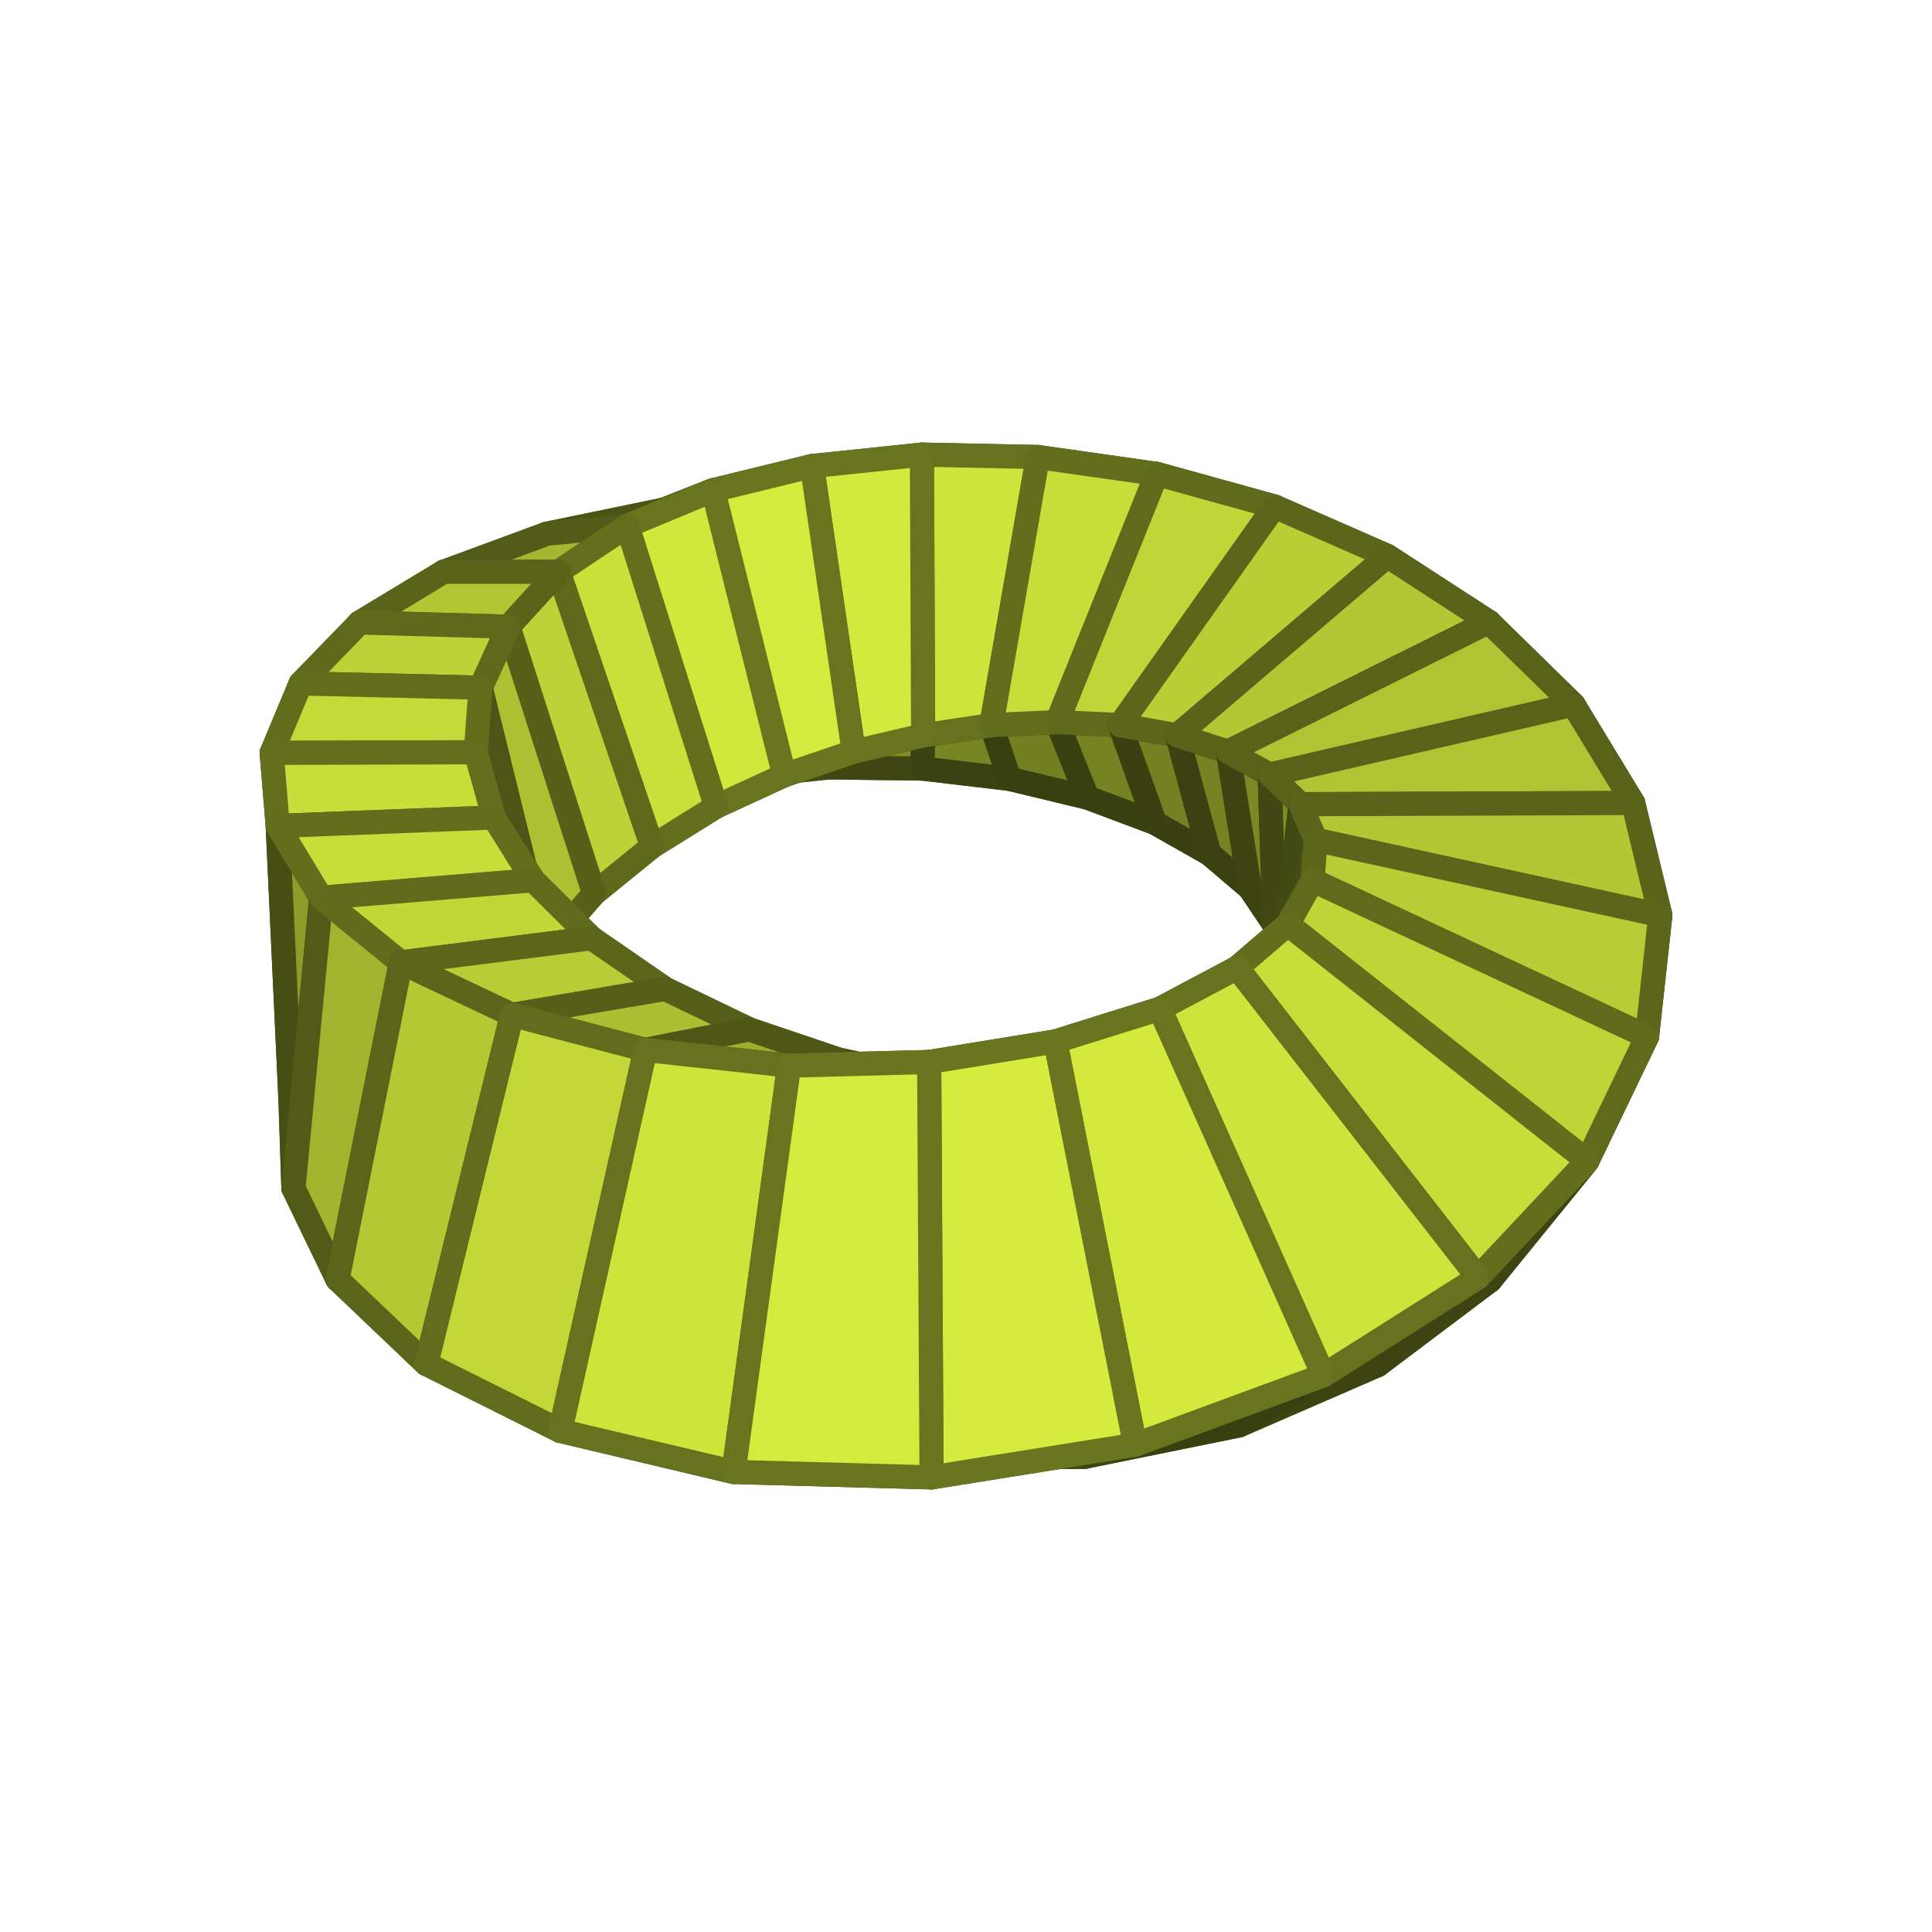
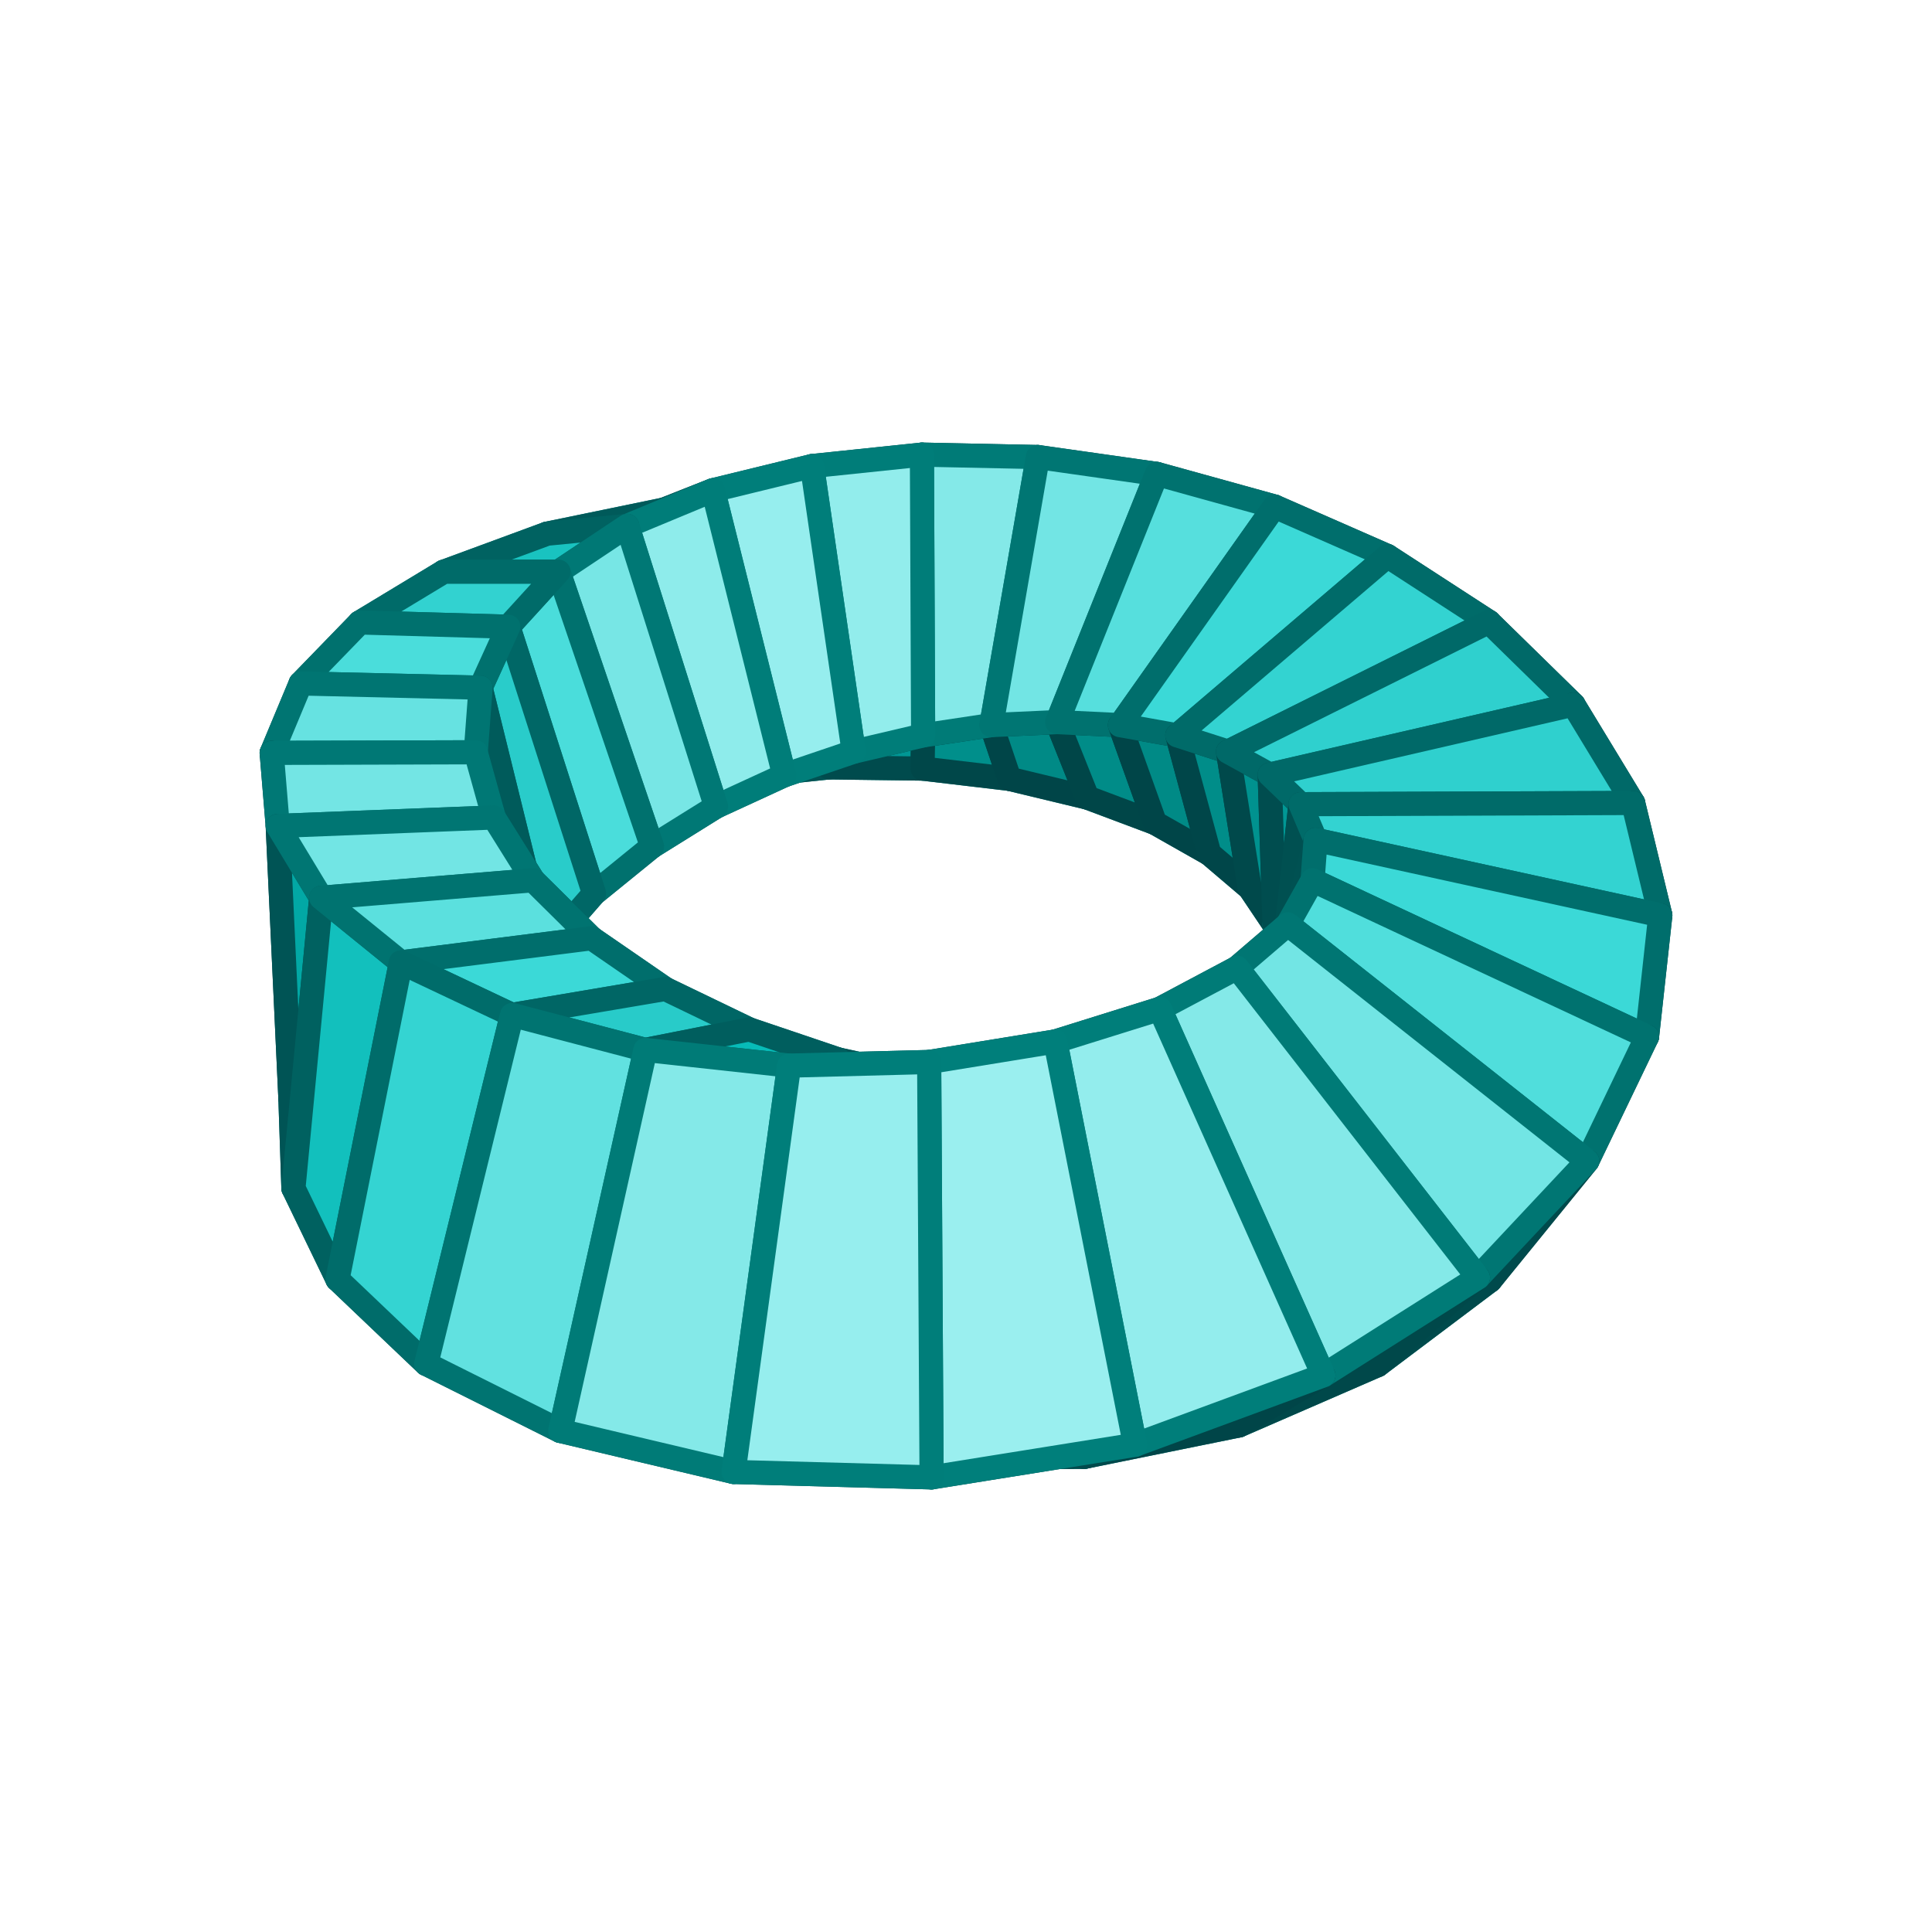
<svg xmlns="http://www.w3.org/2000/svg" width="32" height="32" viewBox="0 0 32 32" shape-rendering="geometricPrecision">
-   <polygon points="15.26,8.36 15.28,12.73 13.73,12.71 13.09,8.28" fill="rgb(213,237,62)" stroke="rgb(106,118,31)" stroke-width="0.4" stroke-linejoin="round" />
-   <polygon points="17.43,8.70 16.72,12.90 15.28,12.73 15.26,8.36" fill="rgb(214,238,62)" stroke="rgb(107,119,31)" stroke-width="0.4" stroke-linejoin="round" />
-   <polygon points="13.09,8.28 13.73,12.71 12.12,12.88 11.00,8.44" fill="rgb(209,233,61)" stroke="rgb(104,116,30)" stroke-width="0.4" stroke-linejoin="round" />
-   <polygon points="19.55,9.30 18.01,13.21 16.72,12.90 17.43,8.70" fill="rgb(212,236,62)" stroke="rgb(106,118,31)" stroke-width="0.4" stroke-linejoin="round" />
-   <polygon points="17.19,7.57 17.43,8.70 15.26,8.36 15.27,7.53" fill="rgb(116,128,33)" stroke="rgb(58,64,16)" stroke-width="0.4" stroke-linejoin="round" />
-   <polygon points="19.16,7.85 19.55,9.30 17.43,8.70 17.19,7.57" fill="rgb(123,136,35)" stroke="rgb(61,68,17)" stroke-width="0.4" stroke-linejoin="round" />
-   <polygon points="21.54,10.15 19.13,13.63 18.01,13.21 19.55,9.30" fill="rgb(209,232,61)" stroke="rgb(104,116,30)" stroke-width="0.4" stroke-linejoin="round" />
-   <polygon points="11.00,8.44 12.12,12.88 10.50,13.24 9.06,8.84" fill="rgb(202,224,58)" stroke="rgb(101,112,29)" stroke-width="0.4" stroke-linejoin="round" />
-   <polygon points="15.27,7.53 15.26,8.36 13.09,8.28 13.45,7.72" fill="rgb(124,138,36)" stroke="rgb(62,69,18)" stroke-width="0.4" stroke-linejoin="round" />
-   <polygon points="21.11,8.39 21.54,10.15 19.55,9.30 19.16,7.85" fill="rgb(126,141,37)" stroke="rgb(63,70,18)" stroke-width="0.4" stroke-linejoin="round" />
-   <polygon points="13.73,12.71 14.14,12.45 12.99,12.84 12.12,12.88" fill="rgb(137,152,40)" stroke="rgb(68,76,20)" stroke-width="0.4" stroke-linejoin="round" />
-   <polygon points="15.28,12.73 15.29,12.18 14.14,12.45 13.73,12.71" fill="rgb(127,141,37)" stroke="rgb(63,70,18)" stroke-width="0.4" stroke-linejoin="round" />
-   <polygon points="13.45,7.72 13.09,8.28 11.00,8.44 11.81,8.12" fill="rgb(137,152,40)" stroke="rgb(68,76,20)" stroke-width="0.4" stroke-linejoin="round" />
-   <polygon points="16.72,12.90 16.42,12.01 15.29,12.18 15.28,12.73" fill="rgb(119,133,34)" stroke="rgb(59,66,17)" stroke-width="0.4" stroke-linejoin="round" />
-   <polygon points="12.12,12.88 12.99,12.84 11.86,13.36 10.50,13.24" fill="rgb(148,165,43)" stroke="rgb(74,82,21)" stroke-width="0.4" stroke-linejoin="round" />
-   <polygon points="23.32,11.25 20.03,14.14 19.13,13.63 21.54,10.15" fill="rgb(205,228,59)" stroke="rgb(102,114,29)" stroke-width="0.4" stroke-linejoin="round" />
-   <polygon points="9.06,8.84 10.50,13.24 8.92,13.81 7.35,9.47" fill="rgb(190,211,55)" stroke="rgb(95,105,27)" stroke-width="0.4" stroke-linejoin="round" />
-   <polygon points="18.01,13.21 17.51,11.96 16.42,12.01 16.72,12.90" fill="rgb(115,128,33)" stroke="rgb(57,64,16)" stroke-width="0.4" stroke-linejoin="round" />
-   <polygon points="10.50,13.24 11.86,13.36 10.80,14.02 8.92,13.81" fill="rgb(160,177,46)" stroke="rgb(80,88,23)" stroke-width="0.4" stroke-linejoin="round" />
-   <polygon points="22.98,9.21 23.32,11.25 21.54,10.15 21.11,8.39" fill="rgb(127,141,37)" stroke="rgb(63,70,18)" stroke-width="0.4" stroke-linejoin="round" />
-   <polygon points="16.42,12.01 17.19,7.57 15.27,7.53 15.29,12.18" fill="rgb(205,228,60)" stroke="rgb(102,114,30)" stroke-width="0.4" stroke-linejoin="round" />
-   <polygon points="11.81,8.12 11.00,8.44 9.06,8.84 10.39,8.71" fill="rgb(151,168,44)" stroke="rgb(75,84,22)" stroke-width="0.4" stroke-linejoin="round" />
-   <polygon points="15.29,12.18 15.27,7.53 13.45,7.72 14.14,12.45" fill="rgb(210,233,61)" stroke="rgb(105,116,30)" stroke-width="0.4" stroke-linejoin="round" />
-   <polygon points="19.13,13.63 18.55,12.01 17.51,11.96 18.01,13.21" fill="rgb(117,130,34)" stroke="rgb(58,65,17)" stroke-width="0.4" stroke-linejoin="round" />
-   <polygon points="17.51,11.96 19.16,7.85 17.19,7.57 16.42,12.01" fill="rgb(199,221,58)" stroke="rgb(99,110,29)" stroke-width="0.4" stroke-linejoin="round" />
-   <polygon points="14.14,12.45 13.45,7.72 11.81,8.12 12.99,12.84" fill="rgb(211,235,61)" stroke="rgb(105,117,30)" stroke-width="0.4" stroke-linejoin="round" />
-   <polygon points="8.92,13.81 10.80,14.02 9.84,14.80 7.47,14.60" fill="rgb(170,189,49)" stroke="rgb(85,94,24)" stroke-width="0.4" stroke-linejoin="round" />
-   <polygon points="24.81,12.60 20.70,14.71 20.03,14.14 23.32,11.25" fill="rgb(202,224,59)" stroke="rgb(101,112,29)" stroke-width="0.4" stroke-linejoin="round" />
-   <polygon points="7.35,9.47 8.92,13.81 7.47,14.60 5.96,10.31" fill="rgb(174,193,50)" stroke="rgb(87,96,25)" stroke-width="0.4" stroke-linejoin="round" />
-   <polygon points="18.55,12.01 21.11,8.39 19.16,7.85 17.51,11.96" fill="rgb(192,213,55)" stroke="rgb(96,106,27)" stroke-width="0.4" stroke-linejoin="round" />
-   <polygon points="12.99,12.84 11.81,8.12 10.39,8.71 11.86,13.36" fill="rgb(208,232,60)" stroke="rgb(104,116,30)" stroke-width="0.4" stroke-linejoin="round" />
-   <polygon points="24.66,10.30 24.81,12.60 23.32,11.25 22.98,9.21" fill="rgb(125,139,36)" stroke="rgb(62,69,18)" stroke-width="0.4" stroke-linejoin="round" />
-   <polygon points="20.03,14.14 19.50,12.18 18.55,12.01 19.13,13.63" fill="rgb(116,128,33)" stroke="rgb(58,64,16)" stroke-width="0.4" stroke-linejoin="round" />
-   <polygon points="10.39,8.71 9.06,8.84 7.35,9.47 9.25,9.47" fill="rgb(165,183,48)" stroke="rgb(82,91,24)" stroke-width="0.4" stroke-linejoin="round" />
-   <polygon points="19.50,12.18 22.98,9.21 21.11,8.39 18.55,12.01" fill="rgb(185,205,53)" stroke="rgb(92,102,26)" stroke-width="0.4" stroke-linejoin="round" />
-   <polygon points="7.47,14.60 9.84,14.80 9.03,15.73 6.23,15.60" fill="rgb(179,199,52)" stroke="rgb(89,99,26)" stroke-width="0.4" stroke-linejoin="round" />
-   <polygon points="11.86,13.36 10.39,8.71 9.25,9.47 10.80,14.02" fill="rgb(201,223,58)" stroke="rgb(100,111,29)" stroke-width="0.4" stroke-linejoin="round" />
-   <polygon points="25.91,14.17 21.11,15.32 20.70,14.71 24.81,12.60" fill="rgb(200,222,58)" stroke="rgb(100,111,29)" stroke-width="0.4" stroke-linejoin="round" />
-   <polygon points="20.70,14.71 20.34,12.45 19.50,12.18 20.03,14.14" fill="rgb(118,131,34)" stroke="rgb(59,65,17)" stroke-width="0.4" stroke-linejoin="round" />
-   <polygon points="5.96,10.31 7.47,14.60 6.23,15.60 4.98,11.32" fill="rgb(155,172,45)" stroke="rgb(77,86,22)" stroke-width="0.4" stroke-linejoin="round" />
-   <polygon points="26.06,11.67 25.91,14.17 24.81,12.60 24.66,10.30" fill="rgb(120,134,35)" stroke="rgb(60,67,17)" stroke-width="0.4" stroke-linejoin="round" />
-   <polygon points="10.80,14.02 9.25,9.47 8.42,10.38 9.84,14.80" fill="rgb(189,210,55)" stroke="rgb(94,105,27)" stroke-width="0.4" stroke-linejoin="round" />
-   <polygon points="20.34,12.45 24.66,10.30 22.98,9.21 19.50,12.18" fill="rgb(179,199,52)" stroke="rgb(89,99,26)" stroke-width="0.4" stroke-linejoin="round" />
-   <polygon points="9.25,9.47 7.35,9.47 5.96,10.31 8.42,10.38" fill="rgb(178,198,52)" stroke="rgb(89,99,26)" stroke-width="0.4" stroke-linejoin="round" />
-   <polygon points="6.23,15.60 9.03,15.73 8.43,16.79 5.31,16.81" fill="rgb(185,205,54)" stroke="rgb(92,102,27)" stroke-width="0.4" stroke-linejoin="round" />
-   <polygon points="21.11,15.32 21.03,12.83 20.34,12.45 20.70,14.71" fill="rgb(123,136,35)" stroke="rgb(61,68,17)" stroke-width="0.4" stroke-linejoin="round" />
-   <polygon points="26.52,15.90 21.25,15.92 21.11,15.32 25.91,14.17" fill="rgb(199,221,58)" stroke="rgb(99,110,29)" stroke-width="0.4" stroke-linejoin="round" />
-   <polygon points="9.84,14.80 8.42,10.38 7.96,11.39 9.03,15.73" fill="rgb(173,192,50)" stroke="rgb(86,96,25)" stroke-width="0.4" stroke-linejoin="round" />
-   <polygon points="21.03,12.83 26.06,11.67 24.66,10.30 20.34,12.45" fill="rgb(176,196,51)" stroke="rgb(88,98,25)" stroke-width="0.4" stroke-linejoin="round" />
-   <polygon points="27.05,13.30 26.52,15.90 25.91,14.17 26.06,11.67" fill="rgb(115,128,33)" stroke="rgb(57,64,16)" stroke-width="0.4" stroke-linejoin="round" />
-   <polygon points="4.98,11.32 6.23,15.60 5.31,16.81 4.50,12.47" fill="rgb(134,148,39)" stroke="rgb(67,74,19)" stroke-width="0.4" stroke-linejoin="round" />
-   <polygon points="8.42,10.38 5.96,10.31 4.98,11.32 7.96,11.39" fill="rgb(189,210,55)" stroke="rgb(94,105,27)" stroke-width="0.4" stroke-linejoin="round" />
-   <polygon points="5.31,16.81 8.43,16.79 8.12,17.97 4.81,18.19" fill="rgb(187,208,54)" stroke="rgb(93,104,27)" stroke-width="0.4" stroke-linejoin="round" />
-   <polygon points="21.25,15.92 21.54,13.32 21.03,12.83 21.11,15.32" fill="rgb(128,142,37)" stroke="rgb(64,71,18)" stroke-width="0.4" stroke-linejoin="round" />
-   <polygon points="9.03,15.73 7.96,11.39 7.88,12.46 8.43,16.79" fill="rgb(153,170,44)" stroke="rgb(76,85,22)" stroke-width="0.4" stroke-linejoin="round" />
-   <polygon points="26.55,17.72 21.13,16.50 21.25,15.92 26.52,15.90" fill="rgb(201,223,58)" stroke="rgb(100,111,29)" stroke-width="0.4" stroke-linejoin="round" />
-   <polygon points="21.54,13.32 27.05,13.30 26.06,11.67 21.03,12.83" fill="rgb(176,196,51)" stroke="rgb(88,98,25)" stroke-width="0.4" stroke-linejoin="round" />
-   <polygon points="21.13,16.50 21.79,13.91 21.54,13.32 21.25,15.92" fill="rgb(133,148,38)" stroke="rgb(66,74,19)" stroke-width="0.4" stroke-linejoin="round" />
-   <polygon points="8.43,16.79 7.88,12.46 8.18,13.54 8.12,17.97" fill="rgb(131,146,38)" stroke="rgb(65,73,19)" stroke-width="0.4" stroke-linejoin="round" />
-   <polygon points="7.96,11.39 4.98,11.32 4.50,12.47 7.88,12.46" fill="rgb(196,218,57)" stroke="rgb(98,109,28)" stroke-width="0.4" stroke-linejoin="round" />
-   <polygon points="27.50,15.16 26.55,17.72 26.52,15.90 27.05,13.30" fill="rgb(120,133,35)" stroke="rgb(60,66,17)" stroke-width="0.4" stroke-linejoin="round" />
-   <polygon points="4.81,18.19 8.12,17.97 8.16,19.23 4.86,19.68" fill="rgb(186,206,54)" stroke="rgb(93,103,27)" stroke-width="0.4" stroke-linejoin="round" />
-   <polygon points="4.50,12.47 5.31,16.81 4.81,18.19 4.60,13.68" fill="rgb(119,132,34)" stroke="rgb(59,66,17)" stroke-width="0.4" stroke-linejoin="round" />
-   <polygon points="25.94,19.54 20.73,17.02 21.13,16.50 26.55,17.72" fill="rgb(203,226,59)" stroke="rgb(101,113,29)" stroke-width="0.4" stroke-linejoin="round" />
-   <polygon points="21.79,13.91 27.50,15.16 27.05,13.30 21.54,13.32" fill="rgb(179,199,52)" stroke="rgb(89,99,26)" stroke-width="0.4" stroke-linejoin="round" />
-   <polygon points="8.12,17.97 8.18,13.54 8.83,14.58 8.16,19.23" fill="rgb(122,135,35)" stroke="rgb(61,67,17)" stroke-width="0.4" stroke-linejoin="round" />
-   <polygon points="20.73,17.02 21.74,14.58 21.79,13.91 21.13,16.50" fill="rgb(136,151,39)" stroke="rgb(68,75,19)" stroke-width="0.4" stroke-linejoin="round" />
-   <polygon points="7.88,12.46 4.50,12.47 4.60,13.68 8.18,13.54" fill="rgb(200,222,58)" stroke="rgb(100,111,29)" stroke-width="0.4" stroke-linejoin="round" />
-   <polygon points="4.86,19.68 8.16,19.23 8.64,20.52 5.59,21.19" fill="rgb(180,200,52)" stroke="rgb(90,100,26)" stroke-width="0.4" stroke-linejoin="round" />
-   <polygon points="24.68,21.21 20.07,17.45 20.73,17.02 25.94,19.54" fill="rgb(207,230,60)" stroke="rgb(103,115,30)" stroke-width="0.4" stroke-linejoin="round" />
-   <polygon points="27.28,17.17 25.94,19.54 26.55,17.72 27.50,15.16" fill="rgb(124,138,36)" stroke="rgb(62,69,18)" stroke-width="0.4" stroke-linejoin="round" />
-   <polygon points="8.16,19.23 8.83,14.58 9.80,15.54 8.64,20.52" fill="rgb(144,160,42)" stroke="rgb(72,80,21)" stroke-width="0.4" stroke-linejoin="round" />
-   <polygon points="4.60,13.68 4.81,18.19 4.86,19.68 5.32,14.87" fill="rgb(141,157,41)" stroke="rgb(70,78,20)" stroke-width="0.4" stroke-linejoin="round" />
-   <polygon points="20.07,17.45 21.33,15.31 21.74,14.58 20.73,17.02" fill="rgb(136,151,39)" stroke="rgb(68,75,19)" stroke-width="0.4" stroke-linejoin="round" />
-   <polygon points="21.74,14.58 27.28,17.17 27.50,15.16 21.79,13.91" fill="rgb(184,205,53)" stroke="rgb(92,102,26)" stroke-width="0.4" stroke-linejoin="round" />
-   <polygon points="22.82,22.61 19.18,17.78 20.07,17.45 24.68,21.21" fill="rgb(211,234,61)" stroke="rgb(105,117,30)" stroke-width="0.4" stroke-linejoin="round" />
-   <polygon points="8.64,20.52 9.80,15.54 11.02,16.38 9.61,21.77" fill="rgb(165,183,48)" stroke="rgb(82,91,24)" stroke-width="0.4" stroke-linejoin="round" />
-   <polygon points="8.18,13.54 4.60,13.68 5.32,14.87 8.83,14.58" fill="rgb(199,221,58)" stroke="rgb(99,110,29)" stroke-width="0.4" stroke-linejoin="round" />
-   <polygon points="5.59,21.19 8.64,20.52 9.61,21.77 7.06,22.59" fill="rgb(172,191,50)" stroke="rgb(86,95,25)" stroke-width="0.4" stroke-linejoin="round" />
-   <polygon points="19.18,17.78 20.49,16.03 21.33,15.31 20.07,17.45" fill="rgb(132,147,38)" stroke="rgb(66,73,19)" stroke-width="0.4" stroke-linejoin="round" />
-   <polygon points="26.29,19.23 24.68,21.21 25.94,19.54 27.28,17.17" fill="rgb(126,140,36)" stroke="rgb(63,70,18)" stroke-width="0.4" stroke-linejoin="round" />
-   <polygon points="20.52,23.61 18.07,17.97 19.18,17.78 22.82,22.61" fill="rgb(214,237,62)" stroke="rgb(107,118,31)" stroke-width="0.4" stroke-linejoin="round" />
-   <polygon points="9.61,21.77 11.02,16.38 12.41,17.05 11.09,22.86" fill="rgb(182,203,53)" stroke="rgb(91,101,26)" stroke-width="0.4" stroke-linejoin="round" />
-   <polygon points="5.32,14.87 4.86,19.68 5.59,21.19 6.64,15.94" fill="rgb(162,180,47)" stroke="rgb(81,90,23)" stroke-width="0.4" stroke-linejoin="round" />
-   <polygon points="21.33,15.31 26.29,19.23 27.28,17.17 21.74,14.58" fill="rgb(191,212,55)" stroke="rgb(95,106,27)" stroke-width="0.4" stroke-linejoin="round" />
-   <polygon points="8.83,14.58 5.32,14.87 6.64,15.94 9.80,15.54" fill="rgb(193,215,56)" stroke="rgb(96,107,28)" stroke-width="0.4" stroke-linejoin="round" />
-   <polygon points="11.09,22.86 12.41,17.05 13.89,17.55 13.05,23.69" fill="rgb(196,218,57)" stroke="rgb(98,109,28)" stroke-width="0.4" stroke-linejoin="round" />
-   <polygon points="17.96,24.13 16.78,18.00 18.07,17.97 20.52,23.61" fill="rgb(214,238,62)" stroke="rgb(107,119,31)" stroke-width="0.4" stroke-linejoin="round" />
-   <polygon points="18.07,17.97 19.21,16.71 20.49,16.03 19.18,17.78" fill="rgb(125,139,36)" stroke="rgb(62,69,18)" stroke-width="0.4" stroke-linejoin="round" />
-   <polygon points="13.05,23.69 13.89,17.55 15.37,17.87 15.40,24.14" fill="rgb(206,229,60)" stroke="rgb(103,114,30)" stroke-width="0.4" stroke-linejoin="round" />
-   <polygon points="15.40,24.14 15.37,17.87 16.78,18.00 17.96,24.13" fill="rgb(212,236,61)" stroke="rgb(106,118,30)" stroke-width="0.4" stroke-linejoin="round" />
-   <polygon points="7.06,22.59 9.61,21.77 11.09,22.86 9.28,23.70" fill="rgb(161,179,47)" stroke="rgb(80,89,23)" stroke-width="0.4" stroke-linejoin="round" />
-   <polygon points="24.48,21.16 22.82,22.61 24.68,21.21 26.29,19.23" fill="rgb(125,139,36)" stroke="rgb(62,69,18)" stroke-width="0.4" stroke-linejoin="round" />
-   <polygon points="16.78,18.00 17.48,17.25 19.21,16.71 18.07,17.97" fill="rgb(115,128,33)" stroke="rgb(57,64,16)" stroke-width="0.4" stroke-linejoin="round" />
-   <polygon points="9.80,15.54 6.64,15.94 8.48,16.81 11.02,16.38" fill="rgb(184,205,53)" stroke="rgb(92,102,26)" stroke-width="0.4" stroke-linejoin="round" />
-   <polygon points="20.49,16.03 24.48,21.16 26.29,19.23 21.33,15.31" fill="rgb(199,221,58)" stroke="rgb(99,110,29)" stroke-width="0.4" stroke-linejoin="round" />
-   <polygon points="6.64,15.94 5.59,21.19 7.06,22.59 8.48,16.81" fill="rgb(180,200,52)" stroke="rgb(90,100,26)" stroke-width="0.4" stroke-linejoin="round" />
-   <polygon points="15.37,17.87 15.39,17.59 17.48,17.25 16.78,18.00" fill="rgb(128,142,37)" stroke="rgb(64,71,18)" stroke-width="0.4" stroke-linejoin="round" />
-   <polygon points="11.02,16.38 8.48,16.81 10.69,17.39 12.41,17.05" fill="rgb(172,191,50)" stroke="rgb(86,95,25)" stroke-width="0.4" stroke-linejoin="round" />
-   <polygon points="9.28,23.70 11.09,22.86 13.05,23.69 12.15,24.38" fill="rgb(149,165,43)" stroke="rgb(74,82,21)" stroke-width="0.4" stroke-linejoin="round" />
-   <polygon points="21.92,22.78 20.52,23.61 22.82,22.61 24.48,21.16" fill="rgb(122,135,35)" stroke="rgb(61,67,17)" stroke-width="0.4" stroke-linejoin="round" />
-   <polygon points="13.89,17.55 13.07,17.65 15.39,17.59 15.37,17.87" fill="rgb(142,158,41)" stroke="rgb(71,79,20)" stroke-width="0.4" stroke-linejoin="round" />
-   <polygon points="12.41,17.05 10.69,17.39 13.07,17.65 13.89,17.55" fill="rgb(157,175,45)" stroke="rgb(78,87,22)" stroke-width="0.4" stroke-linejoin="round" />
-   <polygon points="12.15,24.38 13.05,23.69 15.40,24.14 15.43,24.47" fill="rgb(136,151,39)" stroke="rgb(68,75,19)" stroke-width="0.4" stroke-linejoin="round" />
-   <polygon points="19.21,16.71 21.92,22.78 24.48,21.16 20.49,16.03" fill="rgb(205,228,60)" stroke="rgb(102,114,30)" stroke-width="0.4" stroke-linejoin="round" />
-   <polygon points="18.80,23.93 17.96,24.13 20.52,23.61 21.92,22.78" fill="rgb(115,128,33)" stroke="rgb(57,64,16)" stroke-width="0.4" stroke-linejoin="round" />
-   <polygon points="8.48,16.81 7.06,22.59 9.28,23.70 10.69,17.39" fill="rgb(195,216,56)" stroke="rgb(97,108,28)" stroke-width="0.4" stroke-linejoin="round" />
-   <polygon points="15.43,24.47 15.40,24.14 17.96,24.13 18.80,23.93" fill="rgb(125,139,36)" stroke="rgb(62,69,18)" stroke-width="0.4" stroke-linejoin="round" />
-   <polygon points="17.48,17.25 18.80,23.93 21.92,22.78 19.21,16.71" fill="rgb(211,234,61)" stroke="rgb(105,117,30)" stroke-width="0.4" stroke-linejoin="round" />
-   <polygon points="10.69,17.39 9.28,23.70 12.15,24.38 13.07,17.65" fill="rgb(205,228,59)" stroke="rgb(102,114,29)" stroke-width="0.4" stroke-linejoin="round" />
-   <polygon points="15.39,17.59 15.43,24.47 18.80,23.93 17.48,17.25" fill="rgb(213,236,62)" stroke="rgb(106,118,31)" stroke-width="0.4" stroke-linejoin="round" />
-   <polygon points="13.07,17.65 12.15,24.38 15.43,24.47 15.39,17.59" fill="rgb(211,235,61)" stroke="rgb(105,117,30)" stroke-width="0.4" stroke-linejoin="round" />
+   <polygon points="15.26,8.36 15.28,12.73 13.73,12.71 13.09,8.28" fill="#9befef" stroke="#007f7b" stroke-width="0.4" stroke-linejoin="round" />
+   <polygon points="17.43,8.70 16.72,12.90 15.28,12.73 15.26,8.36" fill="#9ef0f0" stroke="#00807c" stroke-width="0.4" stroke-linejoin="round" />
+   <polygon points="13.09,8.28 13.73,12.71 12.12,12.88 11.00,8.44" fill="#90ecec" stroke="#007d79" stroke-width="0.4" stroke-linejoin="round" />
+   <polygon points="19.55,9.30 18.01,13.21 16.72,12.90 17.43,8.70" fill="#97eeee" stroke="#007f7b" stroke-width="0.4" stroke-linejoin="round" />
+   <polygon points="17.19,7.57 17.43,8.70 15.26,8.36 15.27,7.53" fill="#008a86" stroke="#004548" stroke-width="0.4" stroke-linejoin="round" />
+   <polygon points="19.16,7.85 19.55,9.30 17.43,8.70 17.19,7.57" fill="#00928f" stroke="#00494b" stroke-width="0.4" stroke-linejoin="round" />
+   <polygon points="21.54,10.15 19.13,13.63 18.01,13.21 19.55,9.30" fill="#8feceb" stroke="#007d79" stroke-width="0.4" stroke-linejoin="round" />
+   <polygon points="11.00,8.44 12.12,12.88 10.50,13.24 9.06,8.84" fill="#7be7e6" stroke="#007975" stroke-width="0.4" stroke-linejoin="round" />
+   <polygon points="15.27,7.53 15.26,8.36 13.09,8.28 13.45,7.72" fill="#009491" stroke="#004a4c" stroke-width="0.4" stroke-linejoin="round" />
+   <polygon points="21.11,8.39 21.54,10.15 19.55,9.30 19.16,7.85" fill="#009794" stroke="#004b4d" stroke-width="0.4" stroke-linejoin="round" />
+   <polygon points="13.73,12.71 14.14,12.45 12.99,12.84 12.12,12.88" fill="#01a3a0" stroke="#005253" stroke-width="0.4" stroke-linejoin="round" />
+   <polygon points="15.28,12.73 15.29,12.18 14.14,12.45 13.73,12.71" fill="#009794" stroke="#004b4d" stroke-width="0.4" stroke-linejoin="round" />
+   <polygon points="13.45,7.72 13.09,8.28 11.00,8.44 11.81,8.12" fill="#01a3a0" stroke="#005253" stroke-width="0.4" stroke-linejoin="round" />
+   <polygon points="16.72,12.90 16.42,12.01 15.29,12.18 15.28,12.73" fill="#008f8b" stroke="#004749" stroke-width="0.4" stroke-linejoin="round" />
+   <polygon points="12.12,12.88 12.99,12.84 11.86,13.36 10.50,13.24" fill="#05b1ae" stroke="#005859" stroke-width="0.4" stroke-linejoin="round" />
+   <polygon points="23.32,11.25 20.03,14.14 19.13,13.63 21.54,10.15" fill="#84e9e8" stroke="#007b77" stroke-width="0.4" stroke-linejoin="round" />
+   <polygon points="9.06,8.84 10.50,13.24 8.92,13.81 7.35,9.47" fill="#50dedc" stroke="#00716f" stroke-width="0.4" stroke-linejoin="round" />
+   <polygon points="18.01,13.21 17.51,11.96 16.42,12.01 16.72,12.90" fill="#008a86" stroke="#004548" stroke-width="0.4" stroke-linejoin="round" />
+   <polygon points="10.50,13.24 11.86,13.36 10.80,14.02 8.92,13.81" fill="#08bdba" stroke="#005f5f" stroke-width="0.4" stroke-linejoin="round" />
+   <polygon points="22.98,9.21 23.32,11.25 21.54,10.15 21.11,8.39" fill="#009794" stroke="#004b4d" stroke-width="0.4" stroke-linejoin="round" />
+   <polygon points="16.42,12.01 17.19,7.57 15.27,7.53 15.29,12.18" fill="#84e9e8" stroke="#007b77" stroke-width="0.4" stroke-linejoin="round" />
+   <polygon points="11.81,8.12 11.00,8.44 9.06,8.84 10.39,8.71" fill="#05b4b1" stroke="#005a5a" stroke-width="0.4" stroke-linejoin="round" />
+   <polygon points="15.29,12.18 15.27,7.53 13.45,7.72 14.14,12.45" fill="#92edec" stroke="#007d79" stroke-width="0.4" stroke-linejoin="round" />
+   <polygon points="19.13,13.63 18.55,12.01 17.51,11.96 18.01,13.21" fill="#008c88" stroke="#004648" stroke-width="0.4" stroke-linejoin="round" />
+   <polygon points="17.51,11.96 19.16,7.85 17.19,7.57 16.42,12.01" fill="#72e5e4" stroke="#007673" stroke-width="0.4" stroke-linejoin="round" />
+   <polygon points="14.14,12.45 13.45,7.72 11.81,8.12 12.99,12.84" fill="#96eeee" stroke="#007e7a" stroke-width="0.4" stroke-linejoin="round" />
+   <polygon points="8.92,13.81 10.80,14.02 9.84,14.80 7.47,14.60" fill="#24c9c6" stroke="#006564" stroke-width="0.4" stroke-linejoin="round" />
+   <polygon points="24.81,12.60 20.70,14.71 20.03,14.14 23.32,11.25" fill="#7be7e6" stroke="#007975" stroke-width="0.4" stroke-linejoin="round" />
+   <polygon points="7.35,9.47 8.92,13.81 7.47,14.60 5.96,10.31" fill="#2bcdcb" stroke="#006867" stroke-width="0.4" stroke-linejoin="round" />
+   <polygon points="18.55,12.01 21.11,8.39 19.16,7.85 17.51,11.96" fill="#56dfdd" stroke="#00726f" stroke-width="0.4" stroke-linejoin="round" />
+   <polygon points="12.99,12.84 11.81,8.12 10.39,8.71 11.86,13.36" fill="#8eeceb" stroke="#007d79" stroke-width="0.4" stroke-linejoin="round" />
+   <polygon points="24.66,10.30 24.81,12.60 23.32,11.25 22.98,9.21" fill="#009592" stroke="#004a4c" stroke-width="0.4" stroke-linejoin="round" />
+   <polygon points="20.03,14.14 19.50,12.18 18.55,12.01 19.13,13.63" fill="#008a86" stroke="#004548" stroke-width="0.4" stroke-linejoin="round" />
+   <polygon points="10.39,8.71 9.06,8.84 7.35,9.47 9.25,9.47" fill="#19c3c0" stroke="#006261" stroke-width="0.4" stroke-linejoin="round" />
+   <polygon points="19.50,12.18 22.98,9.21 21.11,8.39 18.55,12.01" fill="#3bd9d7" stroke="#006e6c" stroke-width="0.4" stroke-linejoin="round" />
+   <polygon points="7.47,14.60 9.84,14.80 9.03,15.73 6.23,15.60" fill="#33d3d1" stroke="#006b69" stroke-width="0.4" stroke-linejoin="round" />
+   <polygon points="11.86,13.36 10.39,8.71 9.25,9.47 10.80,14.02" fill="#77e6e5" stroke="#007875" stroke-width="0.4" stroke-linejoin="round" />
+   <polygon points="25.91,14.17 21.11,15.32 20.70,14.71 24.81,12.60" fill="#73e5e4" stroke="#007875" stroke-width="0.4" stroke-linejoin="round" />
+   <polygon points="20.70,14.71 20.34,12.45 19.50,12.18 20.03,14.14" fill="#008d89" stroke="#004649" stroke-width="0.4" stroke-linejoin="round" />
+   <polygon points="5.96,10.31 7.47,14.60 6.23,15.60 4.98,11.32" fill="#07b8b5" stroke="#005d5d" stroke-width="0.4" stroke-linejoin="round" />
+   <polygon points="26.06,11.67 25.91,14.17 24.81,12.60 24.66,10.30" fill="#00908d" stroke="#00484a" stroke-width="0.4" stroke-linejoin="round" />
+   <polygon points="10.80,14.02 9.25,9.47 8.42,10.38 9.84,14.80" fill="#4adddb" stroke="#00716e" stroke-width="0.4" stroke-linejoin="round" />
+   <polygon points="20.34,12.45 24.66,10.30 22.98,9.21 19.50,12.18" fill="#33d3d1" stroke="#006b69" stroke-width="0.4" stroke-linejoin="round" />
+   <polygon points="9.25,9.47 7.35,9.47 5.96,10.31 8.42,10.38" fill="#32d2d0" stroke="#006b69" stroke-width="0.4" stroke-linejoin="round" />
+   <polygon points="6.23,15.60 9.03,15.73 8.43,16.79 5.31,16.81" fill="#3bd9d7" stroke="#006e6c" stroke-width="0.4" stroke-linejoin="round" />
+   <polygon points="21.11,15.32 21.03,12.83 20.34,12.45 20.70,14.71" fill="#00928f" stroke="#00494b" stroke-width="0.4" stroke-linejoin="round" />
+   <polygon points="26.52,15.90 21.25,15.92 21.11,15.32 25.91,14.17" fill="#72e5e4" stroke="#007673" stroke-width="0.4" stroke-linejoin="round" />
+   <polygon points="9.84,14.80 8.42,10.38 7.96,11.39 9.03,15.73" fill="#29ccca" stroke="#006766" stroke-width="0.4" stroke-linejoin="round" />
+   <polygon points="21.03,12.83 26.06,11.67 24.66,10.30 20.34,12.45" fill="#2fd0ce" stroke="#006968" stroke-width="0.4" stroke-linejoin="round" />
+   <polygon points="27.05,13.30 26.52,15.90 25.91,14.17 26.06,11.67" fill="#008a86" stroke="#004548" stroke-width="0.4" stroke-linejoin="round" />
+   <polygon points="4.98,11.32 6.23,15.60 5.31,16.81 4.50,12.47" fill="#009f9c" stroke="#005051" stroke-width="0.4" stroke-linejoin="round" />
+   <polygon points="8.42,10.38 5.96,10.31 4.98,11.32 7.96,11.39" fill="#4adddb" stroke="#00716e" stroke-width="0.4" stroke-linejoin="round" />
+   <polygon points="5.31,16.81 8.43,16.79 8.12,17.97 4.81,18.19" fill="#44dcda" stroke="#00706e" stroke-width="0.4" stroke-linejoin="round" />
+   <polygon points="21.25,15.92 21.54,13.32 21.03,12.83 21.11,15.32" fill="#009895" stroke="#004d4f" stroke-width="0.4" stroke-linejoin="round" />
+   <polygon points="9.03,15.73 7.96,11.39 7.88,12.46 8.43,16.79" fill="#06b6b3" stroke="#005b5b" stroke-width="0.4" stroke-linejoin="round" />
+   <polygon points="26.55,17.72 21.13,16.50 21.25,15.92 26.52,15.90" fill="#77e6e5" stroke="#007875" stroke-width="0.4" stroke-linejoin="round" />
+   <polygon points="21.54,13.32 27.05,13.30 26.06,11.67 21.03,12.83" fill="#2fd0ce" stroke="#006968" stroke-width="0.4" stroke-linejoin="round" />
+   <polygon points="21.13,16.50 21.79,13.91 21.54,13.32 21.25,15.92" fill="#009f9c" stroke="#005051" stroke-width="0.4" stroke-linejoin="round" />
+   <polygon points="8.43,16.79 7.88,12.46 8.18,13.54 8.12,17.97" fill="#009c99" stroke="#004e50" stroke-width="0.4" stroke-linejoin="round" />
+   <polygon points="7.96,11.39 4.98,11.32 4.50,12.47 7.88,12.46" fill="#66e2e1" stroke="#007572" stroke-width="0.4" stroke-linejoin="round" />
+   <polygon points="27.50,15.16 26.55,17.72 26.52,15.90 27.05,13.30" fill="#008f8c" stroke="#004749" stroke-width="0.4" stroke-linejoin="round" />
+   <polygon points="4.81,18.19 8.12,17.97 8.16,19.23 4.86,19.68" fill="#3cdad8" stroke="#006f6d" stroke-width="0.4" stroke-linejoin="round" />
+   <polygon points="4.50,12.47 5.31,16.81 4.81,18.19 4.60,13.68" fill="#008e8a" stroke="#004749" stroke-width="0.4" stroke-linejoin="round" />
+   <polygon points="25.94,19.54 20.73,17.02 21.13,16.50 26.55,17.72" fill="#7fe8e7" stroke="#007976" stroke-width="0.4" stroke-linejoin="round" />
+   <polygon points="21.79,13.91 27.50,15.16 27.05,13.30 21.54,13.32" fill="#33d3d1" stroke="#006b69" stroke-width="0.4" stroke-linejoin="round" />
+   <polygon points="8.12,17.97 8.18,13.54 8.83,14.58 8.16,19.23" fill="#00918e" stroke="#00484a" stroke-width="0.4" stroke-linejoin="round" />
+   <polygon points="20.73,17.02 21.74,14.58 21.79,13.91 21.13,16.50" fill="#01a29f" stroke="#005152" stroke-width="0.4" stroke-linejoin="round" />
+   <polygon points="7.88,12.46 4.50,12.47 4.60,13.68 8.18,13.54" fill="#73e5e4" stroke="#007875" stroke-width="0.4" stroke-linejoin="round" />
+   <polygon points="4.86,19.68 8.16,19.23 8.64,20.52 5.59,21.19" fill="#34d4d2" stroke="#006c6a" stroke-width="0.4" stroke-linejoin="round" />
+   <polygon points="24.68,21.21 20.07,17.45 20.73,17.02 25.94,19.54" fill="#8bebea" stroke="#007c78" stroke-width="0.4" stroke-linejoin="round" />
+   <polygon points="27.28,17.17 25.94,19.54 26.55,17.72 27.50,15.16" fill="#009491" stroke="#004a4c" stroke-width="0.4" stroke-linejoin="round" />
+   <polygon points="8.16,19.23 8.83,14.58 9.80,15.54 8.64,20.52" fill="#03aba8" stroke="#005657" stroke-width="0.4" stroke-linejoin="round" />
+   <polygon points="4.60,13.68 4.81,18.19 4.86,19.68 5.32,14.87" fill="#02a8a5" stroke="#005455" stroke-width="0.4" stroke-linejoin="round" />
+   <polygon points="20.07,17.45 21.33,15.31 21.74,14.58 20.73,17.02" fill="#01a29f" stroke="#005152" stroke-width="0.4" stroke-linejoin="round" />
+   <polygon points="21.74,14.58 27.28,17.17 27.50,15.16 21.79,13.91" fill="#3bd9d7" stroke="#006e6c" stroke-width="0.4" stroke-linejoin="round" />
+   <polygon points="22.82,22.61 19.18,17.78 20.07,17.45 24.68,21.21" fill="#93eded" stroke="#007e7a" stroke-width="0.4" stroke-linejoin="round" />
+   <polygon points="8.64,20.52 9.80,15.54 11.02,16.38 9.61,21.77" fill="#19c3c0" stroke="#006261" stroke-width="0.4" stroke-linejoin="round" />
+   <polygon points="8.18,13.54 4.60,13.68 5.32,14.87 8.83,14.58" fill="#72e5e4" stroke="#007673" stroke-width="0.4" stroke-linejoin="round" />
+   <polygon points="5.59,21.19 8.64,20.52 9.61,21.77 7.06,22.59" fill="#28cbc9" stroke="#006665" stroke-width="0.4" stroke-linejoin="round" />
+   <polygon points="19.18,17.78 20.49,16.03 21.33,15.31 20.07,17.45" fill="#009e9b" stroke="#004f50" stroke-width="0.4" stroke-linejoin="round" />
+   <polygon points="26.29,19.23 24.68,21.21 25.94,19.54 27.28,17.17" fill="#009693" stroke="#004b4d" stroke-width="0.4" stroke-linejoin="round" />
+   <polygon points="20.52,23.61 18.07,17.97 19.18,17.78 22.82,22.61" fill="#9befef" stroke="#007f7b" stroke-width="0.4" stroke-linejoin="round" />
+   <polygon points="9.61,21.77 11.02,16.38 12.41,17.05 11.09,22.86" fill="#38d7d5" stroke="#006d6b" stroke-width="0.4" stroke-linejoin="round" />
+   <polygon points="5.32,14.87 4.86,19.68 5.59,21.19 6.64,15.94" fill="#12c0bd" stroke="#006160" stroke-width="0.4" stroke-linejoin="round" />
+   <polygon points="21.33,15.31 26.29,19.23 27.28,17.17 21.74,14.58" fill="#50dedc" stroke="#00726f" stroke-width="0.4" stroke-linejoin="round" />
+   <polygon points="8.83,14.58 5.32,14.87 6.64,15.94 9.80,15.54" fill="#5be0de" stroke="#007370" stroke-width="0.4" stroke-linejoin="round" />
+   <polygon points="11.09,22.86 12.41,17.05 13.89,17.55 13.05,23.69" fill="#66e2e1" stroke="#007572" stroke-width="0.4" stroke-linejoin="round" />
+   <polygon points="17.96,24.13 16.78,18.00 18.07,17.97 20.52,23.61" fill="#9ef0f0" stroke="#00807c" stroke-width="0.4" stroke-linejoin="round" />
+   <polygon points="18.07,17.97 19.21,16.71 20.49,16.03 19.18,17.78" fill="#009592" stroke="#004a4c" stroke-width="0.4" stroke-linejoin="round" />
+   <polygon points="13.05,23.69 13.89,17.55 15.37,17.87 15.40,24.14" fill="#87eae9" stroke="#007b77" stroke-width="0.4" stroke-linejoin="round" />
+   <polygon points="15.40,24.14 15.37,17.87 16.78,18.00 17.96,24.13" fill="#97eeee" stroke="#007f7b" stroke-width="0.4" stroke-linejoin="round" />
+   <polygon points="7.06,22.59 9.61,21.77 11.09,22.86 9.28,23.70" fill="#0fbfbc" stroke="#006060" stroke-width="0.4" stroke-linejoin="round" />
+   <polygon points="24.48,21.16 22.82,22.61 24.68,21.21 26.29,19.23" fill="#009592" stroke="#004a4c" stroke-width="0.4" stroke-linejoin="round" />
+   <polygon points="16.78,18.00 17.48,17.25 19.21,16.71 18.07,17.97" fill="#008a86" stroke="#004548" stroke-width="0.4" stroke-linejoin="round" />
+   <polygon points="9.80,15.54 6.64,15.94 8.48,16.81 11.02,16.38" fill="#3bd9d7" stroke="#006e6c" stroke-width="0.4" stroke-linejoin="round" />
+   <polygon points="20.49,16.03 24.48,21.16 26.29,19.23 21.33,15.31" fill="#72e5e4" stroke="#007673" stroke-width="0.4" stroke-linejoin="round" />
+   <polygon points="6.64,15.94 5.59,21.19 7.06,22.59 8.48,16.81" fill="#34d4d2" stroke="#006c6a" stroke-width="0.4" stroke-linejoin="round" />
+   <polygon points="15.37,17.87 15.39,17.59 17.48,17.25 16.78,18.00" fill="#009895" stroke="#004d4f" stroke-width="0.4" stroke-linejoin="round" />
+   <polygon points="11.02,16.38 8.48,16.81 10.69,17.39 12.41,17.05" fill="#28cbc9" stroke="#006665" stroke-width="0.4" stroke-linejoin="round" />
+   <polygon points="9.28,23.70 11.09,22.86 13.05,23.69 12.15,24.38" fill="#05b1ae" stroke="#005859" stroke-width="0.4" stroke-linejoin="round" />
+   <polygon points="21.92,22.78 20.52,23.61 22.82,22.61 24.48,21.16" fill="#00918e" stroke="#00484a" stroke-width="0.4" stroke-linejoin="round" />
+   <polygon points="13.89,17.55 13.07,17.65 15.39,17.59 15.37,17.87" fill="#03a9a6" stroke="#005556" stroke-width="0.4" stroke-linejoin="round" />
+   <polygon points="12.41,17.05 10.69,17.39 13.07,17.65 13.89,17.55" fill="#07bbb8" stroke="#005e5e" stroke-width="0.4" stroke-linejoin="round" />
+   <polygon points="12.15,24.38 13.05,23.69 15.40,24.14 15.43,24.47" fill="#01a29f" stroke="#005152" stroke-width="0.4" stroke-linejoin="round" />
+   <polygon points="19.21,16.71 21.92,22.78 24.48,21.16 20.49,16.03" fill="#84e9e8" stroke="#007b77" stroke-width="0.4" stroke-linejoin="round" />
+   <polygon points="18.80,23.93 17.96,24.13 20.52,23.61 21.92,22.78" fill="#008a86" stroke="#004548" stroke-width="0.4" stroke-linejoin="round" />
+   <polygon points="8.48,16.81 7.06,22.59 9.28,23.70 10.69,17.39" fill="#61e1e0" stroke="#007471" stroke-width="0.4" stroke-linejoin="round" />
+   <polygon points="15.43,24.47 15.40,24.14 17.96,24.13 18.80,23.93" fill="#009592" stroke="#004a4c" stroke-width="0.4" stroke-linejoin="round" />
+   <polygon points="17.48,17.25 18.80,23.93 21.92,22.78 19.21,16.71" fill="#93eded" stroke="#007e7a" stroke-width="0.4" stroke-linejoin="round" />
+   <polygon points="10.69,17.39 9.28,23.70 12.15,24.38 13.07,17.65" fill="#84e9e8" stroke="#007b77" stroke-width="0.4" stroke-linejoin="round" />
+   <polygon points="15.39,17.59 15.43,24.47 18.80,23.93 17.48,17.25" fill="#9aefef" stroke="#007f7b" stroke-width="0.4" stroke-linejoin="round" />
+   <polygon points="13.07,17.65 12.15,24.38 15.43,24.47 15.39,17.59" fill="#96eeee" stroke="#007e7a" stroke-width="0.4" stroke-linejoin="round" />
</svg>
